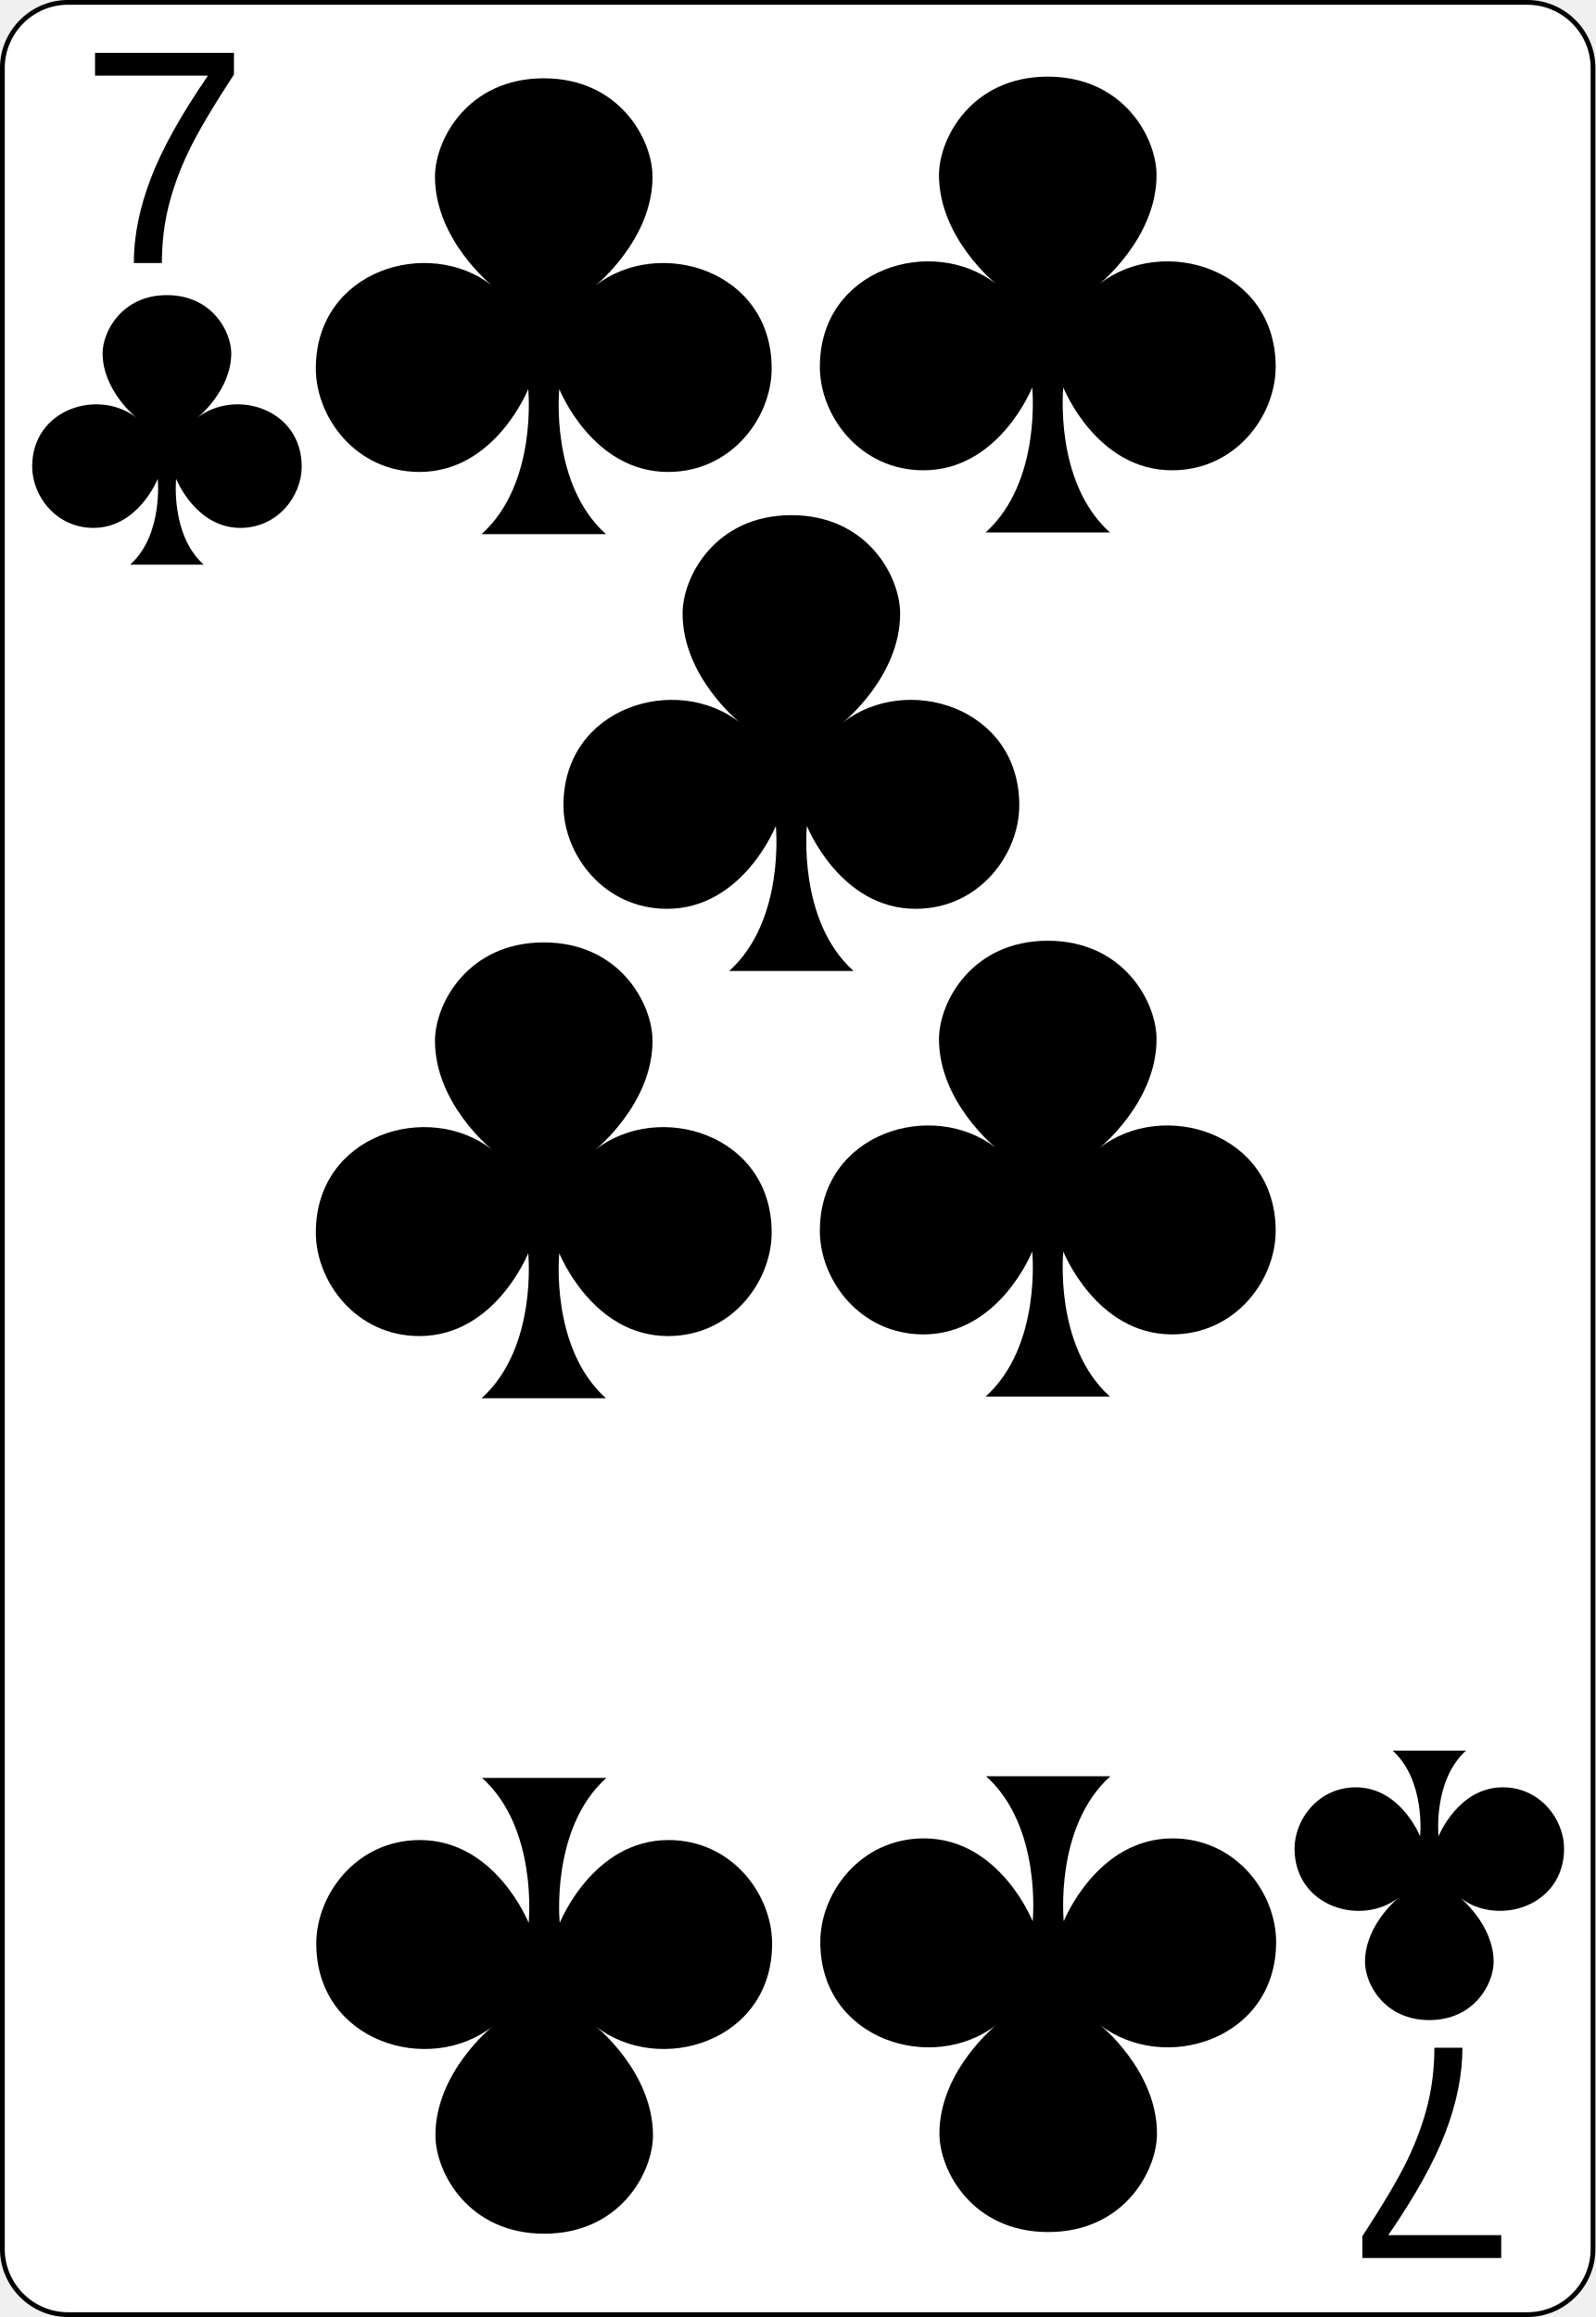
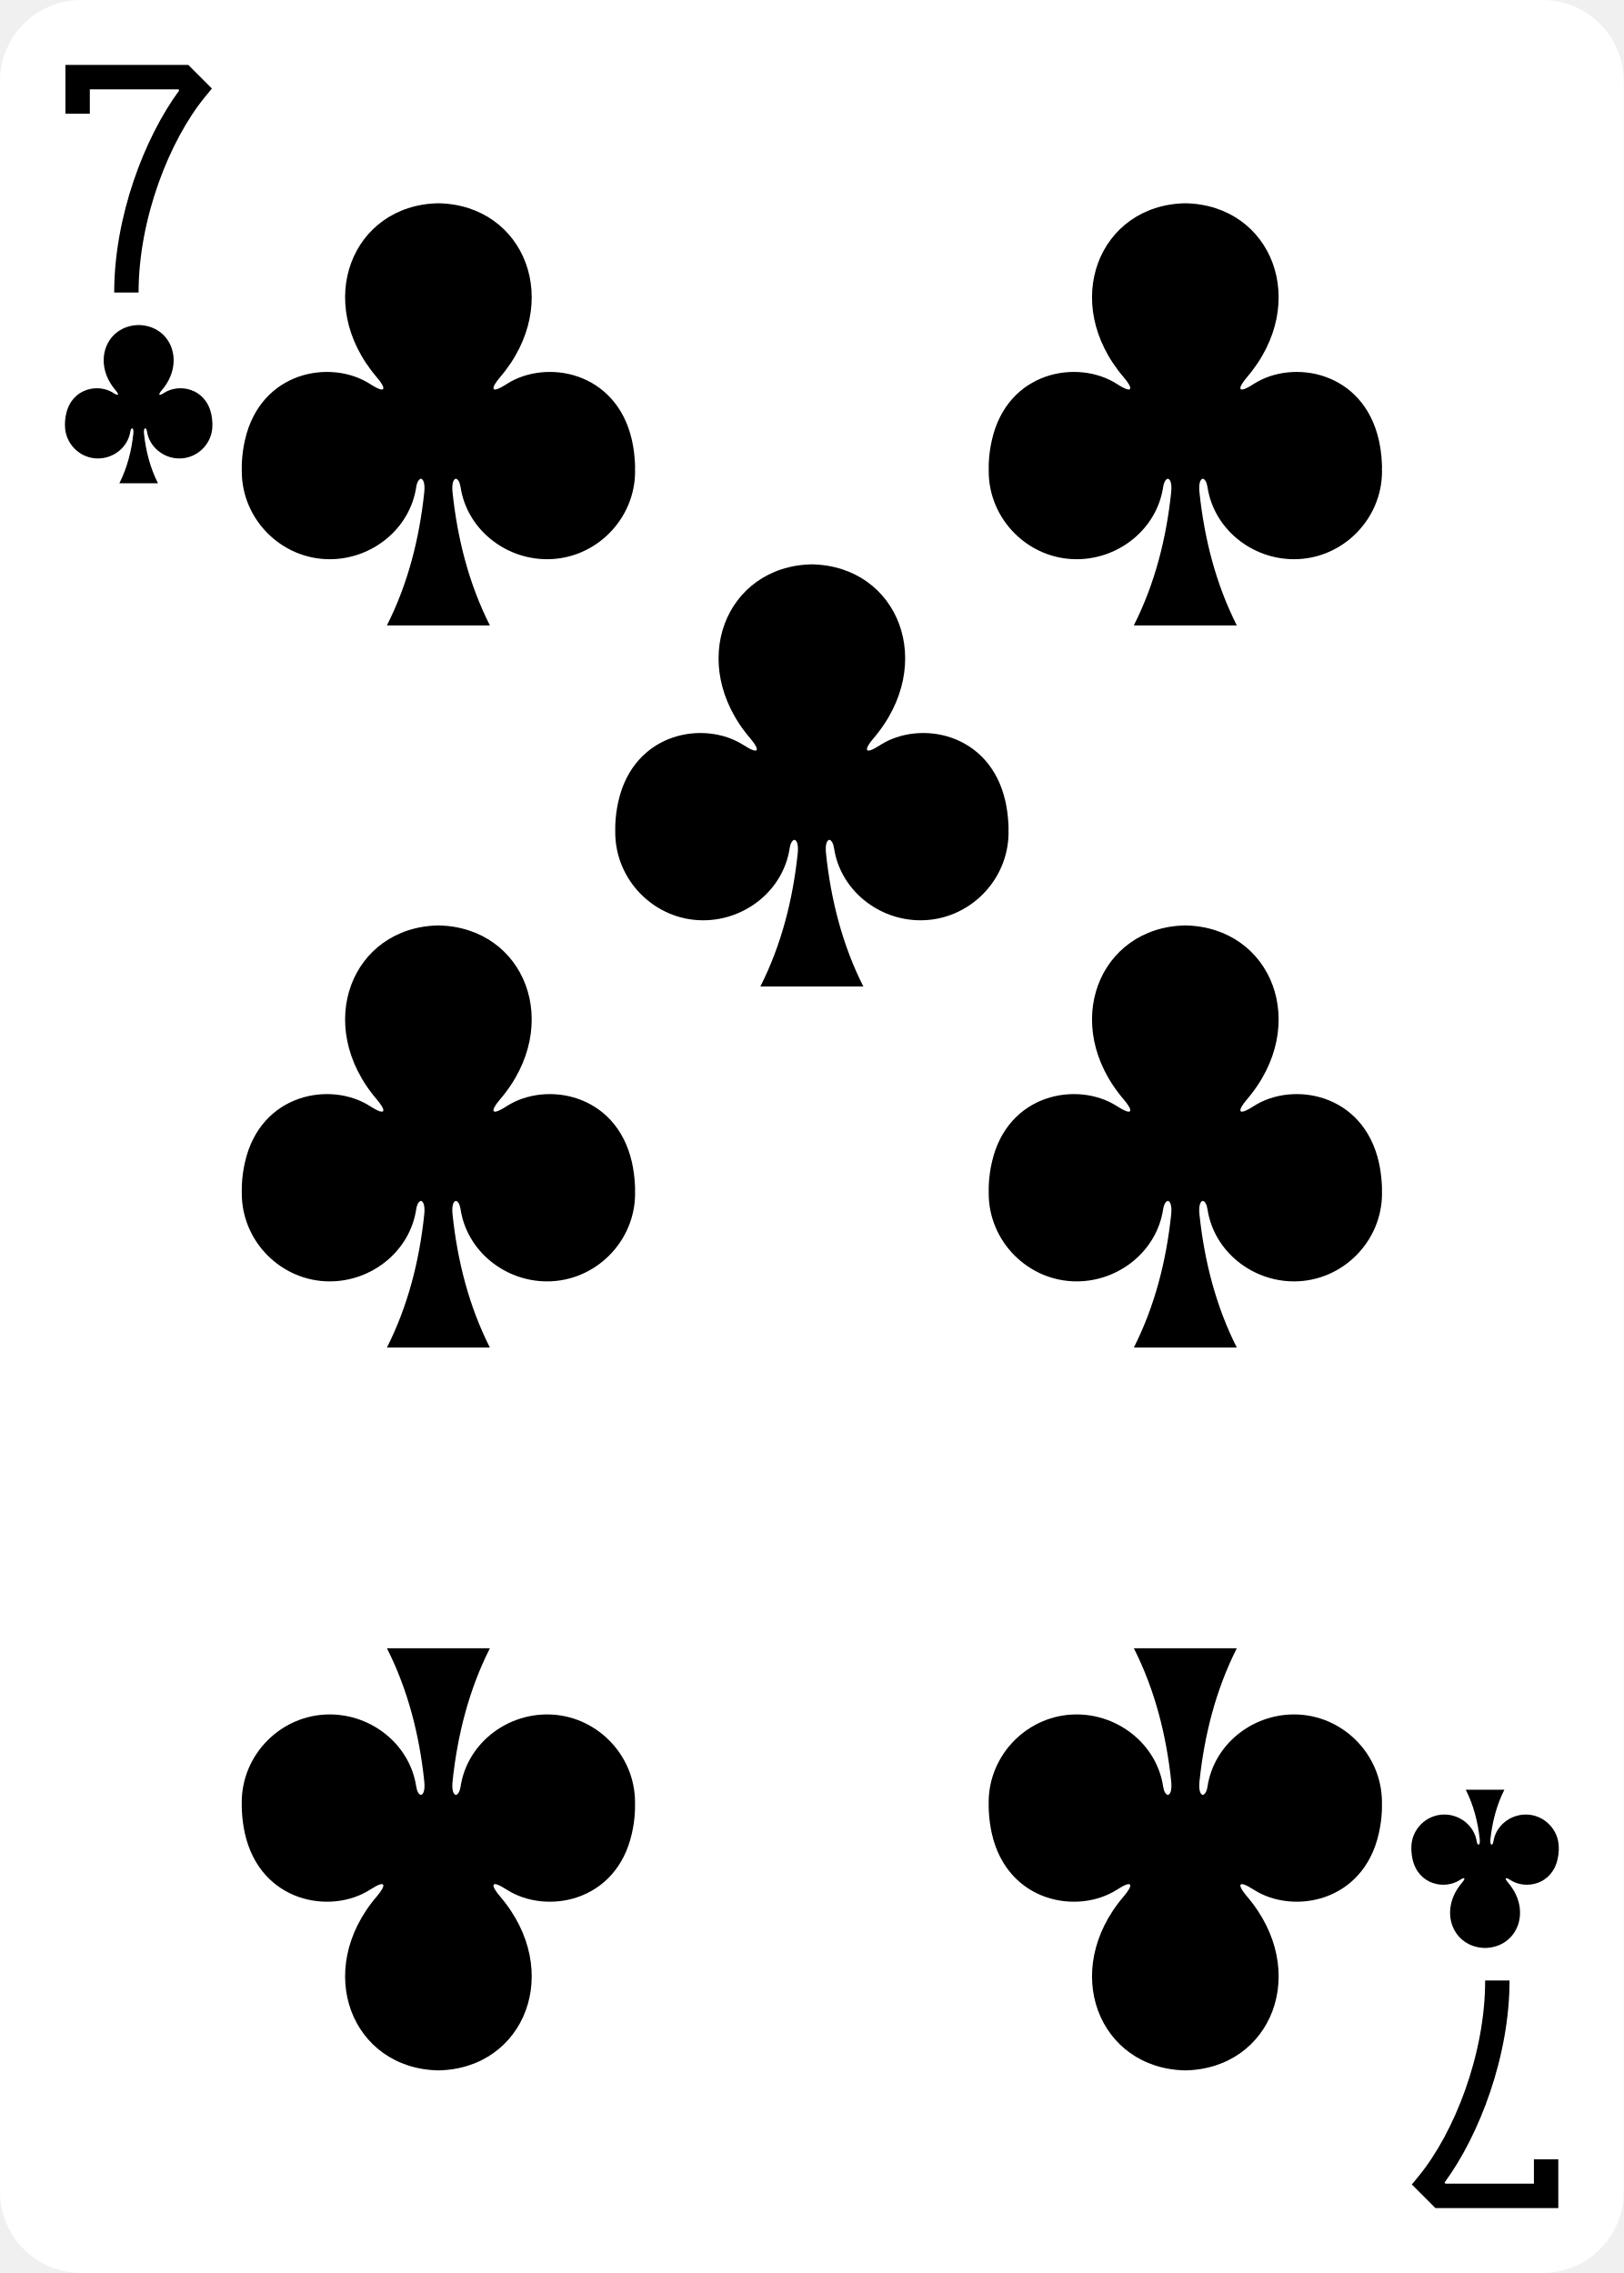
- <svg xmlns="http://www.w3.org/2000/svg" xmlns:xlink="http://www.w3.org/1999/xlink" width="167.087pt" height="242.667pt" viewBox="0 0 167.087 242.667" xml:space="preserve" id="svg2" version="1.1">
-   <defs id="defs41">
-     <radialGradient xlink:href="#linearGradient2984" id="radialGradient3760" cx="48.231" cy="18.138" fx="48.231" fy="18.138" r="9.5" gradientUnits="userSpaceOnUse" gradientTransform="matrix(-1.560526,0.01828294,-0.02684055,-2.290953,123.9838,58.80911)" />
-     <linearGradient id="linearGradient2984">
-       <stop style="stop-color:#000000;stop-opacity:1;" offset="0" id="stop2986" />
-       <stop style="stop-color:#000000;stop-opacity:0.656;" offset="1" id="stop2988" />
-     </linearGradient>
-     <radialGradient xlink:href="#linearGradient3784" id="radialGradient3792" cx="171.487" cy="511.223" fx="171.487" fy="511.223" r="81.903" gradientTransform="matrix(1.152989,-0.6739155,0.3948202,0.6754904,-233.6326,270.4008)" gradientUnits="userSpaceOnUse" />
-     <linearGradient id="linearGradient3784">
-       <stop style="stop-color:#ffffff;stop-opacity:0.534;" offset="0" id="stop3786" />
-       <stop style="stop-color:#000000;stop-opacity:0;" offset="1" id="stop3788" />
-     </linearGradient>
-     <radialGradient r="81.903" fy="511.223" fx="171.487" cy="511.223" cx="171.487" gradientTransform="matrix(1.152989,-0.6739155,0.3948202,0.6754904,-233.6326,270.4008)" gradientUnits="userSpaceOnUse" id="radialGradient3855" xlink:href="#linearGradient3784-4" />
-     <linearGradient id="linearGradient3784-4">
-       <stop style="stop-color:#ffffff;stop-opacity:0.519;" offset="0" id="stop3786-8" />
-       <stop style="stop-color:#000000;stop-opacity:0;" offset="1" id="stop3788-6" />
-     </linearGradient>
-     <radialGradient r="81.903" fy="461.841" fx="181.694" cy="461.841" cx="181.694" gradientTransform="matrix(1.152989,-0.6739155,0.3948202,0.6754904,-233.6326,270.4008)" gradientUnits="userSpaceOnUse" id="radialGradient3916" xlink:href="#linearGradient3784-3" />
-     <linearGradient id="linearGradient3784-3">
-       <stop style="stop-color:#ffffff;stop-opacity:0.702;" offset="0" id="stop3786-86" />
-       <stop style="stop-color:#000000;stop-opacity:0;" offset="1" id="stop3788-2" />
-     </linearGradient>
-   </defs>
-   <g id="Layer_x0020_1" style="fill-rule:nonzero;clip-rule:nonzero;stroke:#000000;stroke-miterlimit:4;">
-     <path style="fill:#FFFFFF;stroke-width:0.5;" d="M166.837,235.548c0,3.777-3.087,6.869-6.871,6.869H7.111c-3.775,0-6.861-3.092-6.861-6.869V7.12C0.25,3.343,3.336,0.25,7.111,0.25h152.855    c3.784,0,6.871,3.093,6.871,6.87v228.428z" id="path5" />
-     <g style="stroke:none;" id="g7">
-       <g id="g9">
- 				
- 			</g>
-     </g>
-     <g id="g15">
- 			
- 		</g>
-     <g id="g19">
- 			
- 		</g>
-     <g style="stroke:none;" id="g23">
-       <g id="g25">
- 				
- 			</g>
-     </g>
-     <g style="stroke:none;" id="g31">
-       <g id="g33">
- 				
- 			</g>
+ <svg xmlns="http://www.w3.org/2000/svg" width="100%" height="100%" viewBox="0 0 1500 2100" version="1.1" xml:space="preserve" style="fill-rule:evenodd;clip-rule:evenodd;stroke-linejoin:round;stroke-miterlimit:2;">
+   <g transform="matrix(2,0,0,2,0,0)">
+     <path d="M750,37.5C750,16.803 733.197,0 712.5,0L37.5,0C16.803,0 0,16.803 0,37.5L0,1012.5C0,1033.197 16.803,1050 37.5,1050L712.5,1050C733.197,1050 750,1033.197 750,1012.5L750,37.5Z" style="fill:white;" />
+   </g>
+   <g id="clubs">
+     <g>
+       <g>
+         <g id="g" transform="matrix(71.24238,0,0,71.24238,-22873.777,-11795.88)">
+           <path d="M324.205,171.657L324.205,171.628C324.205,171.61 324.205,171.593 324.206,171.575C324.211,171.47 324.225,171.373 324.246,171.282C324.447,170.387 325.359,170.226 325.869,170.554C326.086,170.694 326.077,170.608 325.956,170.467C325.126,169.497 325.634,168.234 326.75,168.21L326.759,168.21C327.876,168.234 328.383,169.497 327.553,170.467C327.432,170.608 327.424,170.694 327.64,170.554C328.15,170.226 329.062,170.387 329.264,171.282C329.284,171.373 329.298,171.47 329.303,171.575C329.304,171.593 329.305,171.61 329.305,171.628L329.304,171.657L329.305,171.685C329.305,172.311 328.79,172.826 328.164,172.826C327.616,172.826 327.124,172.433 327.042,171.89C327.032,171.825 327.008,171.787 326.981,171.782C326.949,171.788 326.926,171.844 326.938,171.959C327.001,172.559 327.15,173.146 327.422,173.684L326.087,173.684C326.359,173.146 326.508,172.559 326.571,171.959C326.583,171.844 326.56,171.788 326.528,171.782C326.502,171.787 326.477,171.825 326.467,171.89C326.385,172.433 325.894,172.826 325.345,172.826C324.72,172.826 324.205,172.311 324.205,171.685L324.205,171.657Z" />
+         </g>
+         <g id="g1" transform="matrix(71.24238,0,0,71.24238,-22528.777,-11462.28)">
+           <path d="M324.205,171.657L324.205,171.628C324.205,171.61 324.205,171.593 324.206,171.575C324.211,171.47 324.225,171.373 324.246,171.282C324.447,170.387 325.359,170.226 325.869,170.554C326.086,170.694 326.077,170.608 325.956,170.467C325.126,169.497 325.634,168.234 326.75,168.21L326.759,168.21C327.876,168.234 328.383,169.497 327.553,170.467C327.432,170.608 327.424,170.694 327.64,170.554C328.15,170.226 329.062,170.387 329.264,171.282C329.284,171.373 329.298,171.47 329.303,171.575C329.304,171.593 329.305,171.61 329.305,171.628L329.304,171.657L329.305,171.685C329.305,172.311 328.79,172.826 328.164,172.826C327.616,172.826 327.124,172.433 327.042,171.89C327.032,171.825 327.008,171.787 326.981,171.782C326.949,171.788 326.926,171.844 326.938,171.959C327.001,172.559 327.15,173.146 327.422,173.684L326.087,173.684C326.359,173.146 326.508,172.559 326.571,171.959C326.583,171.844 326.56,171.788 326.528,171.782C326.502,171.787 326.477,171.825 326.467,171.89C326.385,172.433 325.894,172.826 325.345,172.826C324.72,172.826 324.205,172.311 324.205,171.685L324.205,171.657Z" />
+         </g>
+         <g id="g2" transform="matrix(71.24238,0,0,71.24238,-22873.777,-11128.68)">
+           <path d="M324.205,171.657L324.205,171.628C324.205,171.61 324.205,171.593 324.206,171.575C324.211,171.47 324.225,171.373 324.246,171.282C324.447,170.387 325.359,170.226 325.869,170.554C326.086,170.694 326.077,170.608 325.956,170.467C325.126,169.497 325.634,168.234 326.75,168.21L326.759,168.21C327.876,168.234 328.383,169.497 327.553,170.467C327.432,170.608 327.424,170.694 327.64,170.554C328.15,170.226 329.062,170.387 329.264,171.282C329.284,171.373 329.298,171.47 329.303,171.575C329.304,171.593 329.305,171.61 329.305,171.628L329.304,171.657L329.305,171.685C329.305,172.311 328.79,172.826 328.164,172.826C327.616,172.826 327.124,172.433 327.042,171.89C327.032,171.825 327.008,171.787 326.981,171.782C326.949,171.788 326.926,171.844 326.938,171.959C327.001,172.559 327.15,173.146 327.422,173.684L326.087,173.684C326.359,173.146 326.508,172.559 326.571,171.959C326.583,171.844 326.56,171.788 326.528,171.782C326.502,171.787 326.477,171.825 326.467,171.89C326.385,172.433 325.894,172.826 325.345,172.826C324.72,172.826 324.205,172.311 324.205,171.685L324.205,171.657Z" />
+         </g>
+         <g id="g3" transform="matrix(71.24238,0,0,71.24238,-22183.777,-11128.68)">
+           <path d="M324.205,171.657L324.205,171.628C324.205,171.61 324.205,171.593 324.206,171.575C324.211,171.47 324.225,171.373 324.246,171.282C324.447,170.387 325.359,170.226 325.869,170.554C326.086,170.694 326.077,170.608 325.956,170.467C325.126,169.497 325.634,168.234 326.75,168.21L326.759,168.21C327.876,168.234 328.383,169.497 327.553,170.467C327.432,170.608 327.424,170.694 327.64,170.554C328.15,170.226 329.062,170.387 329.264,171.282C329.284,171.373 329.298,171.47 329.303,171.575C329.304,171.593 329.305,171.61 329.305,171.628L329.304,171.657L329.305,171.685C329.305,172.311 328.79,172.826 328.164,172.826C327.616,172.826 327.124,172.433 327.042,171.89C327.032,171.825 327.008,171.787 326.981,171.782C326.949,171.788 326.926,171.844 326.938,171.959C327.001,172.559 327.15,173.146 327.422,173.684L326.087,173.684C326.359,173.146 326.508,172.559 326.571,171.959C326.583,171.844 326.56,171.788 326.528,171.782C326.502,171.787 326.477,171.825 326.467,171.89C326.385,172.433 325.894,172.826 325.345,172.826C324.72,172.826 324.205,172.311 324.205,171.685L324.205,171.657Z" />
+         </g>
+         <g id="g4" transform="matrix(71.24238,0,0,71.24238,-22183.777,-11795.88)">
+           <path d="M324.205,171.657L324.205,171.628C324.205,171.61 324.205,171.593 324.206,171.575C324.211,171.47 324.225,171.373 324.246,171.282C324.447,170.387 325.359,170.226 325.869,170.554C326.086,170.694 326.077,170.608 325.956,170.467C325.126,169.497 325.634,168.234 326.75,168.21L326.759,168.21C327.876,168.234 328.383,169.497 327.553,170.467C327.432,170.608 327.424,170.694 327.64,170.554C328.15,170.226 329.062,170.387 329.264,171.282C329.284,171.373 329.298,171.47 329.303,171.575C329.304,171.593 329.305,171.61 329.305,171.628L329.304,171.657L329.305,171.685C329.305,172.311 328.79,172.826 328.164,172.826C327.616,172.826 327.124,172.433 327.042,171.89C327.032,171.825 327.008,171.787 326.981,171.782C326.949,171.788 326.926,171.844 326.938,171.959C327.001,172.559 327.15,173.146 327.422,173.684L326.087,173.684C326.359,173.146 326.508,172.559 326.571,171.959C326.583,171.844 326.56,171.788 326.528,171.782C326.502,171.787 326.477,171.825 326.467,171.89C326.385,172.433 325.894,172.826 325.345,172.826C324.72,172.826 324.205,172.311 324.205,171.685L324.205,171.657Z" />
+         </g>
+         <g id="g5" transform="matrix(-71.24238,-0,0,-71.24238,24373.777,13896.48)">
+           <path d="M324.205,171.657L324.205,171.628C324.205,171.61 324.205,171.593 324.206,171.575C324.211,171.47 324.225,171.373 324.246,171.282C324.447,170.387 325.359,170.226 325.869,170.554C326.086,170.694 326.077,170.608 325.956,170.467C325.126,169.497 325.634,168.234 326.75,168.21L326.759,168.21C327.876,168.234 328.383,169.497 327.553,170.467C327.432,170.608 327.424,170.694 327.64,170.554C328.15,170.226 329.062,170.387 329.264,171.282C329.284,171.373 329.298,171.47 329.303,171.575C329.304,171.593 329.305,171.61 329.305,171.628L329.304,171.657L329.305,171.685C329.305,172.311 328.79,172.826 328.164,172.826C327.616,172.826 327.124,172.433 327.042,171.89C327.032,171.825 327.008,171.787 326.981,171.782C326.949,171.788 326.926,171.844 326.938,171.959C327.001,172.559 327.15,173.146 327.422,173.684L326.087,173.684C326.359,173.146 326.508,172.559 326.571,171.959C326.583,171.844 326.56,171.788 326.528,171.782C326.502,171.787 326.477,171.825 326.467,171.89C326.385,172.433 325.894,172.826 325.345,172.826C324.72,172.826 324.205,172.311 324.205,171.685L324.205,171.657Z" />
+         </g>
+         <g id="g6" transform="matrix(-71.24238,-0,0,-71.24238,23683.777,13896.48)">
+           <path d="M324.205,171.657L324.205,171.628C324.205,171.61 324.205,171.593 324.206,171.575C324.211,171.47 324.225,171.373 324.246,171.282C324.447,170.387 325.359,170.226 325.869,170.554C326.086,170.694 326.077,170.608 325.956,170.467C325.126,169.497 325.634,168.234 326.75,168.21L326.759,168.21C327.876,168.234 328.383,169.497 327.553,170.467C327.432,170.608 327.424,170.694 327.64,170.554C328.15,170.226 329.062,170.387 329.264,171.282C329.284,171.373 329.298,171.47 329.303,171.575C329.304,171.593 329.305,171.61 329.305,171.628L329.304,171.657L329.305,171.685C329.305,172.311 328.79,172.826 328.164,172.826C327.616,172.826 327.124,172.433 327.042,171.89C327.032,171.825 327.008,171.787 326.981,171.782C326.949,171.788 326.926,171.844 326.938,171.959C327.001,172.559 327.15,173.146 327.422,173.684L326.087,173.684C326.359,173.146 326.508,172.559 326.571,171.959C326.583,171.844 326.56,171.788 326.528,171.782C326.502,171.787 326.477,171.825 326.467,171.89C326.385,172.433 325.894,172.826 325.345,172.826C324.72,172.826 324.205,172.311 324.205,171.685L324.205,171.657Z" />
+         </g>
+       </g>
+       <g transform="matrix(2,0,0,2,0,0)">
+         <g transform="matrix(7.508436,0,0,7.508436,-3551.301,-3.787964)">
+           <path d="M478.5,7.5L477,7.5L477,4.5L484.561,4.5L486.01,5.95L485.58,6.475C483.416,9.12 481.5,13.931 481.5,18.5L480,18.5C480,13.864 481.841,9.001 484.003,6.063L483.939,6L478.5,6L478.5,7.5Z" />
+         </g>
+         <g transform="matrix(0.720725,0,0,0.55625,-140.25,-311.6339)">
+           <rect x="236.22" y="614.173" width="94.488" height="188.976" style="fill:none;" />
+         </g>
+         <g id="g7" transform="matrix(13.35359,0,0,13.35359,-4299.296,-2096.061)">
+           <path d="M324.205,171.657L324.205,171.628C324.205,171.61 324.205,171.593 324.206,171.575C324.211,171.47 324.225,171.373 324.246,171.282C324.447,170.387 325.359,170.226 325.869,170.554C326.086,170.694 326.077,170.608 325.956,170.467C325.126,169.497 325.634,168.234 326.75,168.21L326.759,168.21C327.876,168.234 328.383,169.497 327.553,170.467C327.432,170.608 327.424,170.694 327.64,170.554C328.15,170.226 329.062,170.387 329.264,171.282C329.284,171.373 329.298,171.47 329.303,171.575C329.304,171.593 329.305,171.61 329.305,171.628L329.304,171.657L329.305,171.685C329.305,172.311 328.79,172.826 328.164,172.826C327.616,172.826 327.124,172.433 327.042,171.89C327.032,171.825 327.008,171.787 326.981,171.782C326.949,171.788 326.926,171.844 326.938,171.959C327.001,172.559 327.15,173.146 327.422,173.684L326.087,173.684C326.359,173.146 326.508,172.559 326.571,171.959C326.583,171.844 326.56,171.788 326.528,171.782C326.502,171.787 326.477,171.825 326.467,171.89C326.385,172.433 325.894,172.826 325.345,172.826C324.72,172.826 324.205,172.311 324.205,171.685L324.205,171.657Z" />
+         </g>
+         <g id="g8" transform="matrix(-13.35359,-0,0,-13.35359,5049.296,3146.061)">
+           <path d="M324.205,171.657L324.205,171.628C324.205,171.61 324.205,171.593 324.206,171.575C324.211,171.47 324.225,171.373 324.246,171.282C324.447,170.387 325.359,170.226 325.869,170.554C326.086,170.694 326.077,170.608 325.956,170.467C325.126,169.497 325.634,168.234 326.75,168.21L326.759,168.21C327.876,168.234 328.383,169.497 327.553,170.467C327.432,170.608 327.424,170.694 327.64,170.554C328.15,170.226 329.062,170.387 329.264,171.282C329.284,171.373 329.298,171.47 329.303,171.575C329.304,171.593 329.305,171.61 329.305,171.628L329.304,171.657L329.305,171.685C329.305,172.311 328.79,172.826 328.164,172.826C327.616,172.826 327.124,172.433 327.042,171.89C327.032,171.825 327.008,171.787 326.981,171.782C326.949,171.788 326.926,171.844 326.938,171.959C327.001,172.559 327.15,173.146 327.422,173.684L326.087,173.684C326.359,173.146 326.508,172.559 326.571,171.959C326.583,171.844 326.56,171.788 326.528,171.782C326.502,171.787 326.477,171.825 326.467,171.89C326.385,172.433 325.894,172.826 325.345,172.826C324.72,172.826 324.205,172.311 324.205,171.685L324.205,171.657Z" />
+         </g>
+         <g transform="matrix(-7.508436,-0,0,-7.508436,4301.301,1053.788)">
+           <path d="M478.5,7.5L477,7.5L477,4.5L484.561,4.5L486.01,5.95L485.58,6.475C483.416,9.12 481.5,13.931 481.5,18.5L480,18.5C480,13.864 481.841,9.001 484.003,6.063L483.939,6L478.5,6L478.5,7.5Z" />
+         </g>
+         <g transform="matrix(-0.720725,-0,0,-0.55625,890.25,1361.634)">
+           <rect x="236.22" y="614.173" width="94.488" height="188.976" style="fill:none;" />
+         </g>
+       </g>
    </g>
  </g>
-   <text xml:space="preserve" style="font-size:32px;font-style:normal;font-weight:normal;line-height:125%;letter-spacing:0px;word-spacing:0px;fill:#000000;fill-opacity:1;stroke:none;font-family:Bitstream Vera Sans" x="8.311" y="27.548" id="text3788">
-     <tspan id="tspan3790" x="8.311" y="27.548" style="font-style:normal;font-variant:normal;font-weight:normal;font-stretch:normal;font-family:Arial;-inkscape-font-specification:Arial">7</tspan>
-   </text>
-   <g transform="matrix(1.485651,0,0,1.485651,-54.02466,10.01807)" id="layer1-1-4">
-     <path id="cl-9" d="m 50.291,22.698 c 0,0 2.375,-1.9 2.375,-4.534 0,-1.542 -1.369,-4.102 -4.534,-4.102 -3.165,0 -4.534,2.561 -4.534,4.102 0,2.634 2.375,4.534 2.375,4.534 -2.638,-2.055 -7.341,-0.652 -7.341,3.455 0,2.056 1.68,4.318 4.318,4.318 3.165,0 4.534,-3.455 4.534,-3.455 0,0 0.402,3.938 -1.943,6.046 h 5.182 c -2.345,-2.107 -1.943,-6.046 -1.943,-6.046 0,0 1.369,3.455 4.534,3.455 2.639,0 4.318,-2.263 4.318,-4.318 0,-4.107 -4.703,-5.51 -7.341,-3.455 z" style="fill:#000000" />
-   </g>
-   <text xml:space="preserve" style="font-size:32px;font-style:normal;font-weight:normal;line-height:125%;letter-spacing:0px;word-spacing:0px;fill:#000000;fill-opacity:1;stroke:none;font-family:Bitstream Vera Sans" x="-158.864" y="-214.467" id="text3788-8" transform="scale(-1,-1)">
-     <tspan id="tspan3790-7" x="-158.864" y="-214.467" style="font-style:normal;font-variant:normal;font-weight:normal;font-stretch:normal;font-family:Arial;-inkscape-font-specification:Arial">7</tspan>
-   </text>
-   <g transform="matrix(-1.485651,0,0,-1.485651,221.1992,232.4618)" id="layer1-1-4-1">
-     <path id="cl-9-7" d="m 50.291,22.698 c 0,0 2.375,-1.9 2.375,-4.534 0,-1.542 -1.369,-4.102 -4.534,-4.102 -3.165,0 -4.534,2.561 -4.534,4.102 0,2.634 2.375,4.534 2.375,4.534 -2.638,-2.055 -7.341,-0.652 -7.341,3.455 0,2.056 1.68,4.318 4.318,4.318 3.165,0 4.534,-3.455 4.534,-3.455 0,0 0.402,3.938 -1.943,6.046 h 5.182 c -2.345,-2.107 -1.943,-6.046 -1.943,-6.046 0,0 1.369,3.455 4.534,3.455 2.639,0 4.318,-2.263 4.318,-4.318 0,-4.107 -4.703,-5.51 -7.341,-3.455 z" style="fill:#000000" />
-   </g>
-   <g transform="matrix(2.512578,0,0,2.512578,-63.98839,-27.13112)" id="layer1-1-4-8">
-     <path id="cl-9-8" d="m 50.291,22.698 c 0,0 2.375,-1.9 2.375,-4.534 0,-1.542 -1.369,-4.102 -4.534,-4.102 -3.165,0 -4.534,2.561 -4.534,4.102 0,2.634 2.375,4.534 2.375,4.534 -2.638,-2.055 -7.341,-0.652 -7.341,3.455 0,2.056 1.68,4.318 4.318,4.318 3.165,0 4.534,-3.455 4.534,-3.455 0,0 0.402,3.938 -1.943,6.046 h 5.182 c -2.345,-2.107 -1.943,-6.046 -1.943,-6.046 0,0 1.369,3.455 4.534,3.455 2.639,0 4.318,-2.263 4.318,-4.318 0,-4.107 -4.703,-5.51 -7.341,-3.455 z" style="fill:#000000" />
-   </g>
-   <g transform="matrix(-2.512578,0,0,-2.512578,177.9295,269.2751)" id="layer1-1-4-8-0">
-     <path id="cl-9-8-6" d="m 50.291,22.698 c 0,0 2.375,-1.9 2.375,-4.534 0,-1.542 -1.369,-4.102 -4.534,-4.102 -3.165,0 -4.534,2.561 -4.534,4.102 0,2.634 2.375,4.534 2.375,4.534 -2.638,-2.055 -7.341,-0.652 -7.341,3.455 0,2.056 1.68,4.318 4.318,4.318 3.165,0 4.534,-3.455 4.534,-3.455 0,0 0.402,3.938 -1.943,6.046 h 5.182 c -2.345,-2.107 -1.943,-6.046 -1.943,-6.046 0,0 1.369,3.455 4.534,3.455 2.639,0 4.318,-2.263 4.318,-4.318 0,-4.107 -4.703,-5.51 -7.341,-3.455 z" style="fill:#000000" />
-   </g>
-   <g transform="matrix(2.512578,0,0,2.512578,-63.98839,63.36968)" id="layer1-1-4-8-2">
-     <path id="cl-9-8-0" d="m 50.291,22.698 c 0,0 2.375,-1.9 2.375,-4.534 0,-1.542 -1.369,-4.102 -4.534,-4.102 -3.165,0 -4.534,2.561 -4.534,4.102 0,2.634 2.375,4.534 2.375,4.534 -2.638,-2.055 -7.341,-0.652 -7.341,3.455 0,2.056 1.68,4.318 4.318,4.318 3.165,0 4.534,-3.455 4.534,-3.455 0,0 0.402,3.938 -1.943,6.046 h 5.182 c -2.345,-2.107 -1.943,-6.046 -1.943,-6.046 0,0 1.369,3.455 4.534,3.455 2.639,0 4.318,-2.263 4.318,-4.318 0,-4.107 -4.703,-5.51 -7.341,-3.455 z" style="fill:#000000" />
-   </g>
-   <g transform="matrix(2.512578,0,0,2.512578,-11.20333,-27.30484)" id="layer1-1-4-8-8">
-     <path id="cl-9-8-9" d="m 50.291,22.698 c 0,0 2.375,-1.9 2.375,-4.534 0,-1.542 -1.369,-4.102 -4.534,-4.102 -3.165,0 -4.534,2.561 -4.534,4.102 0,2.634 2.375,4.534 2.375,4.534 -2.638,-2.055 -7.341,-0.652 -7.341,3.455 0,2.056 1.68,4.318 4.318,4.318 3.165,0 4.534,-3.455 4.534,-3.455 0,0 0.402,3.938 -1.943,6.046 h 5.182 c -2.345,-2.107 -1.943,-6.046 -1.943,-6.046 0,0 1.369,3.455 4.534,3.455 2.639,0 4.318,-2.263 4.318,-4.318 0,-4.107 -4.703,-5.51 -7.341,-3.455 z" style="fill:#000000" />
-   </g>
-   <g transform="matrix(-2.512578,0,0,-2.512578,230.7146,269.1014)" id="layer1-1-4-8-0-2">
-     <path id="cl-9-8-6-6" d="m 50.291,22.698 c 0,0 2.375,-1.9 2.375,-4.534 0,-1.542 -1.369,-4.102 -4.534,-4.102 -3.165,0 -4.534,2.561 -4.534,4.102 0,2.634 2.375,4.534 2.375,4.534 -2.638,-2.055 -7.341,-0.652 -7.341,3.455 0,2.056 1.68,4.318 4.318,4.318 3.165,0 4.534,-3.455 4.534,-3.455 0,0 0.402,3.938 -1.943,6.046 h 5.182 c -2.345,-2.107 -1.943,-6.046 -1.943,-6.046 0,0 1.369,3.455 4.534,3.455 2.639,0 4.318,-2.263 4.318,-4.318 0,-4.107 -4.703,-5.51 -7.341,-3.455 z" style="fill:#000000" />
-   </g>
-   <g transform="matrix(2.512578,0,0,2.512578,-11.20333,63.19596)" id="layer1-1-4-8-2-6">
-     <path id="cl-9-8-0-4" d="m 50.291,22.698 c 0,0 2.375,-1.9 2.375,-4.534 0,-1.542 -1.369,-4.102 -4.534,-4.102 -3.165,0 -4.534,2.561 -4.534,4.102 0,2.634 2.375,4.534 2.375,4.534 -2.638,-2.055 -7.341,-0.652 -7.341,3.455 0,2.056 1.68,4.318 4.318,4.318 3.165,0 4.534,-3.455 4.534,-3.455 0,0 0.402,3.938 -1.943,6.046 h 5.182 c -2.345,-2.107 -1.943,-6.046 -1.943,-6.046 0,0 1.369,3.455 4.534,3.455 2.639,0 4.318,-2.263 4.318,-4.318 0,-4.107 -4.703,-5.51 -7.341,-3.455 z" style="fill:#000000" />
-   </g>
-   <g transform="matrix(2.512578,0,0,2.512578,-38.0557,18.62236)" id="layer1-1-4-8-6">
-     <path id="cl-9-8-8" d="m 50.291,22.698 c 0,0 2.375,-1.9 2.375,-4.534 0,-1.542 -1.369,-4.102 -4.534,-4.102 -3.165,0 -4.534,2.561 -4.534,4.102 0,2.634 2.375,4.534 2.375,4.534 -2.638,-2.055 -7.341,-0.652 -7.341,3.455 0,2.056 1.68,4.318 4.318,4.318 3.165,0 4.534,-3.455 4.534,-3.455 0,0 0.402,3.938 -1.943,6.046 h 5.182 c -2.345,-2.107 -1.943,-6.046 -1.943,-6.046 0,0 1.369,3.455 4.534,3.455 2.639,0 4.318,-2.263 4.318,-4.318 0,-4.107 -4.703,-5.51 -7.341,-3.455 z" style="fill:#000000" />
-   </g>
</svg>
